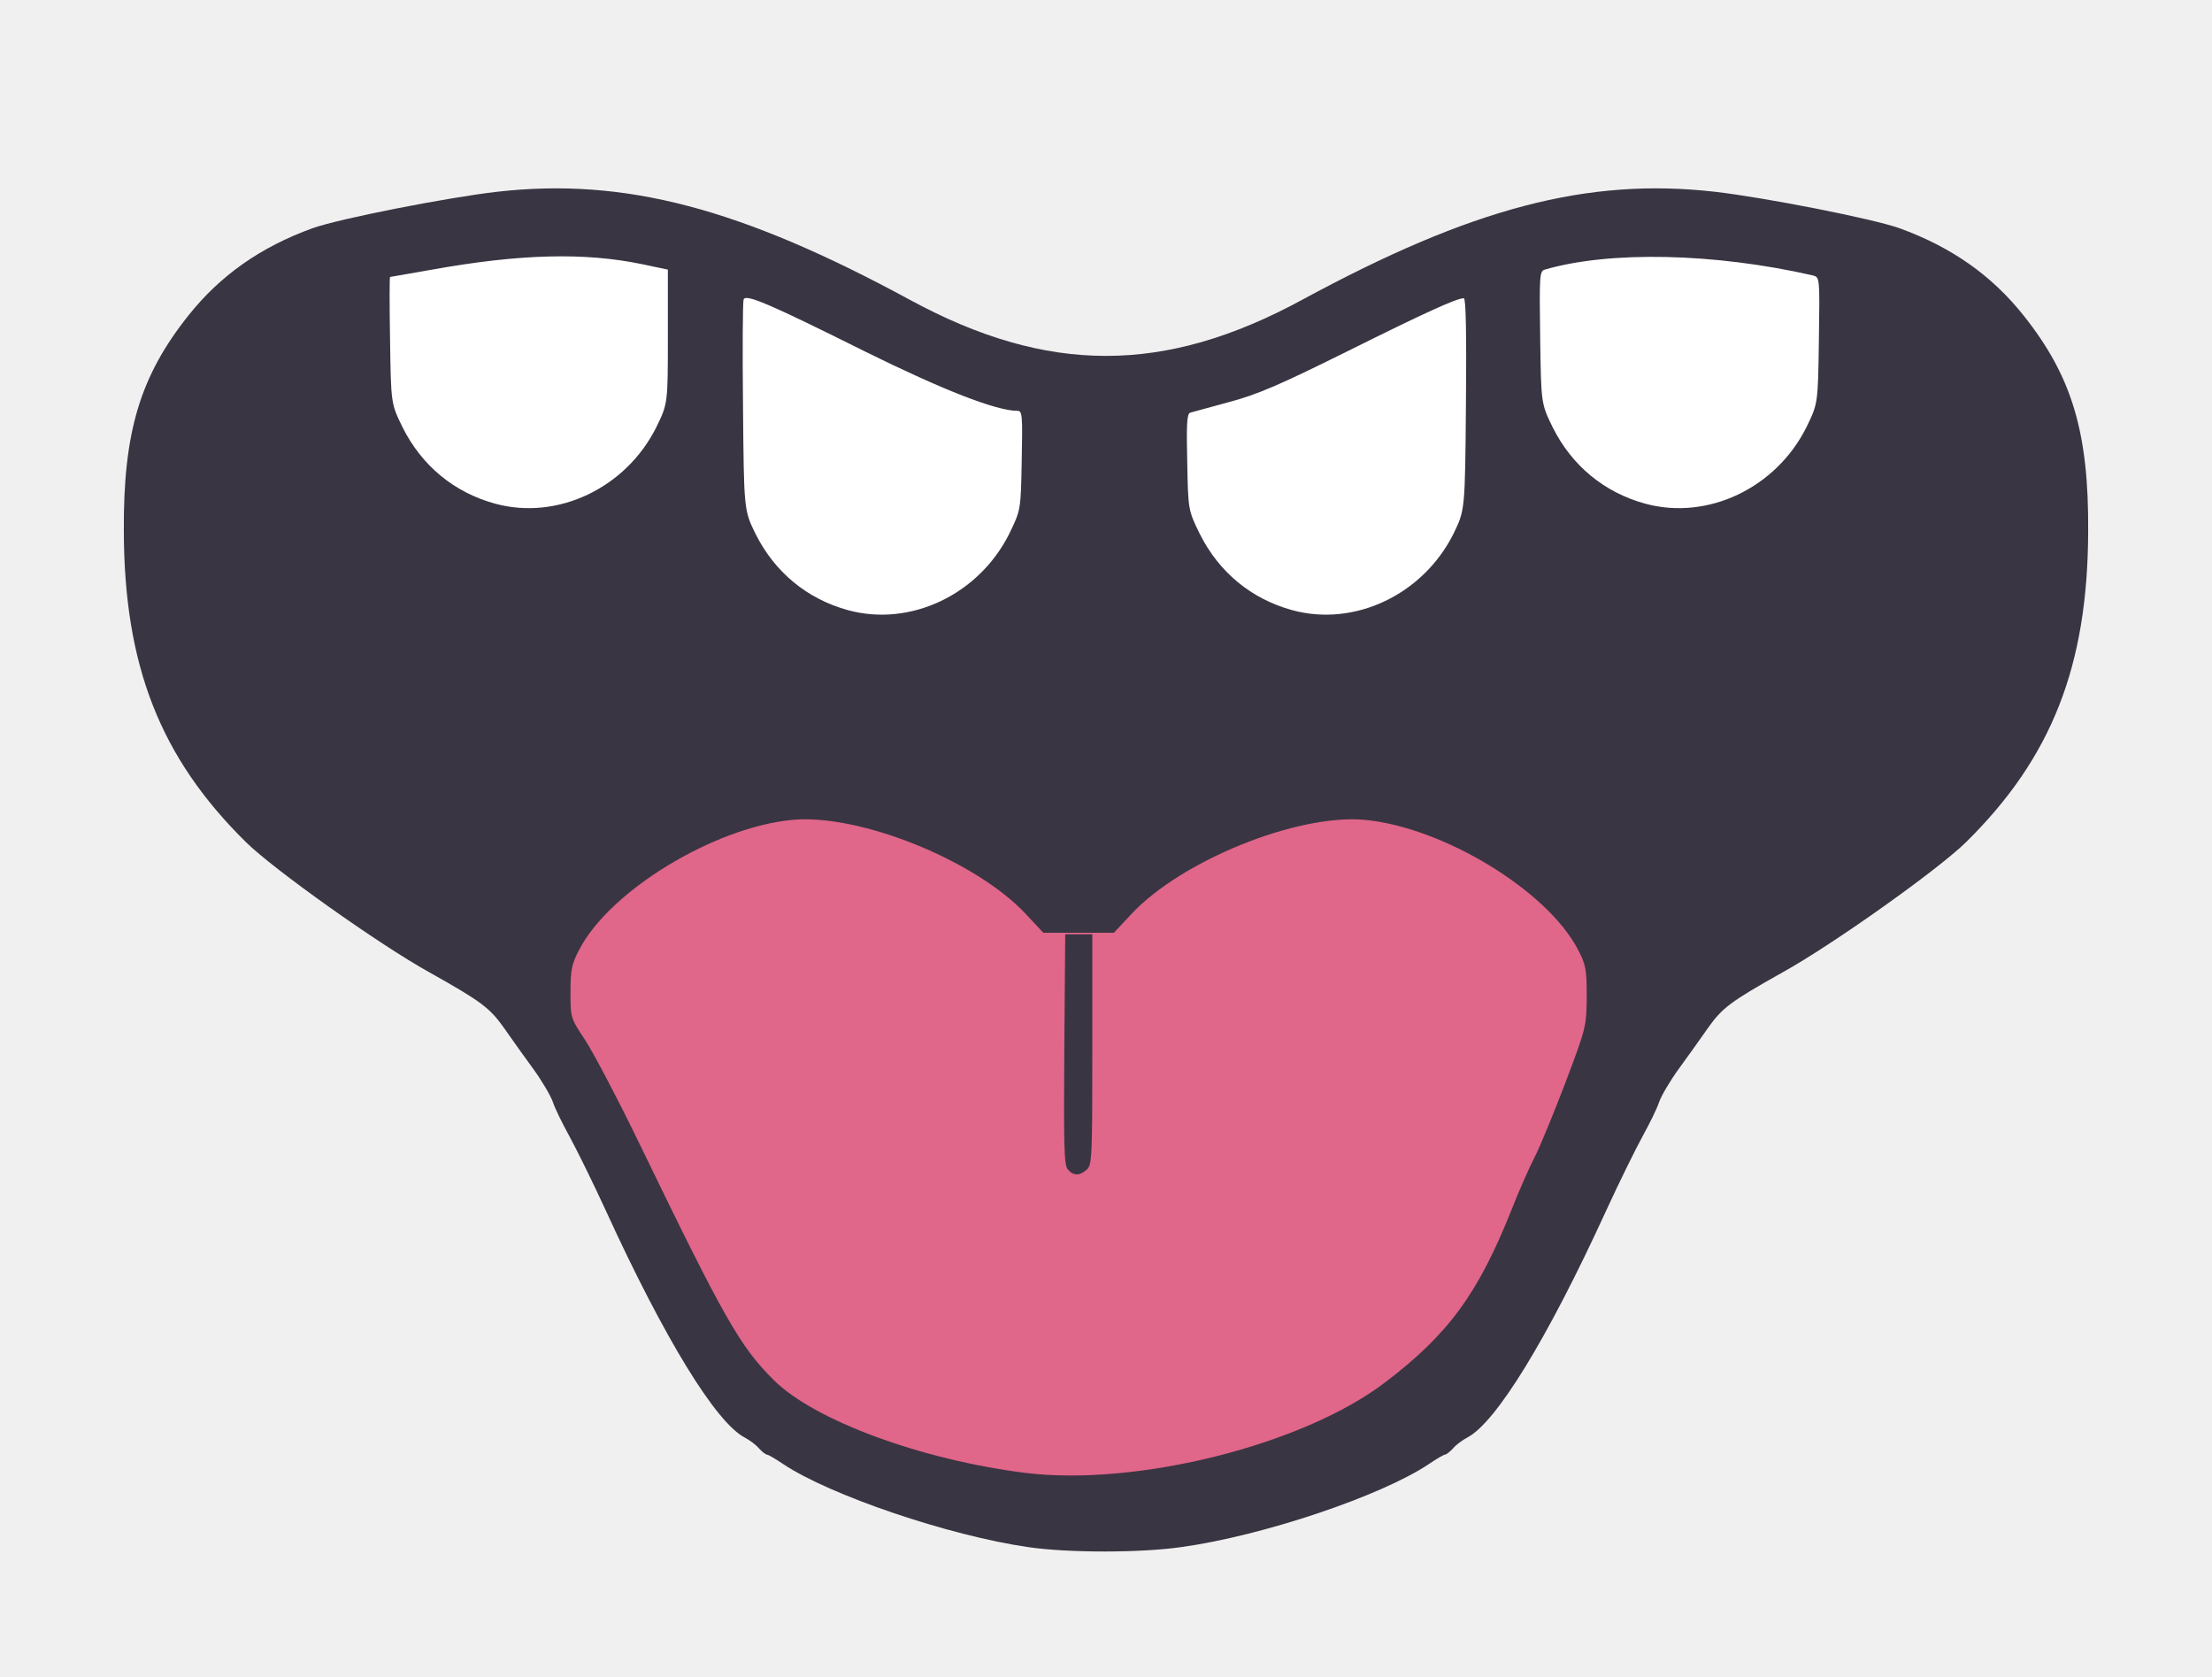
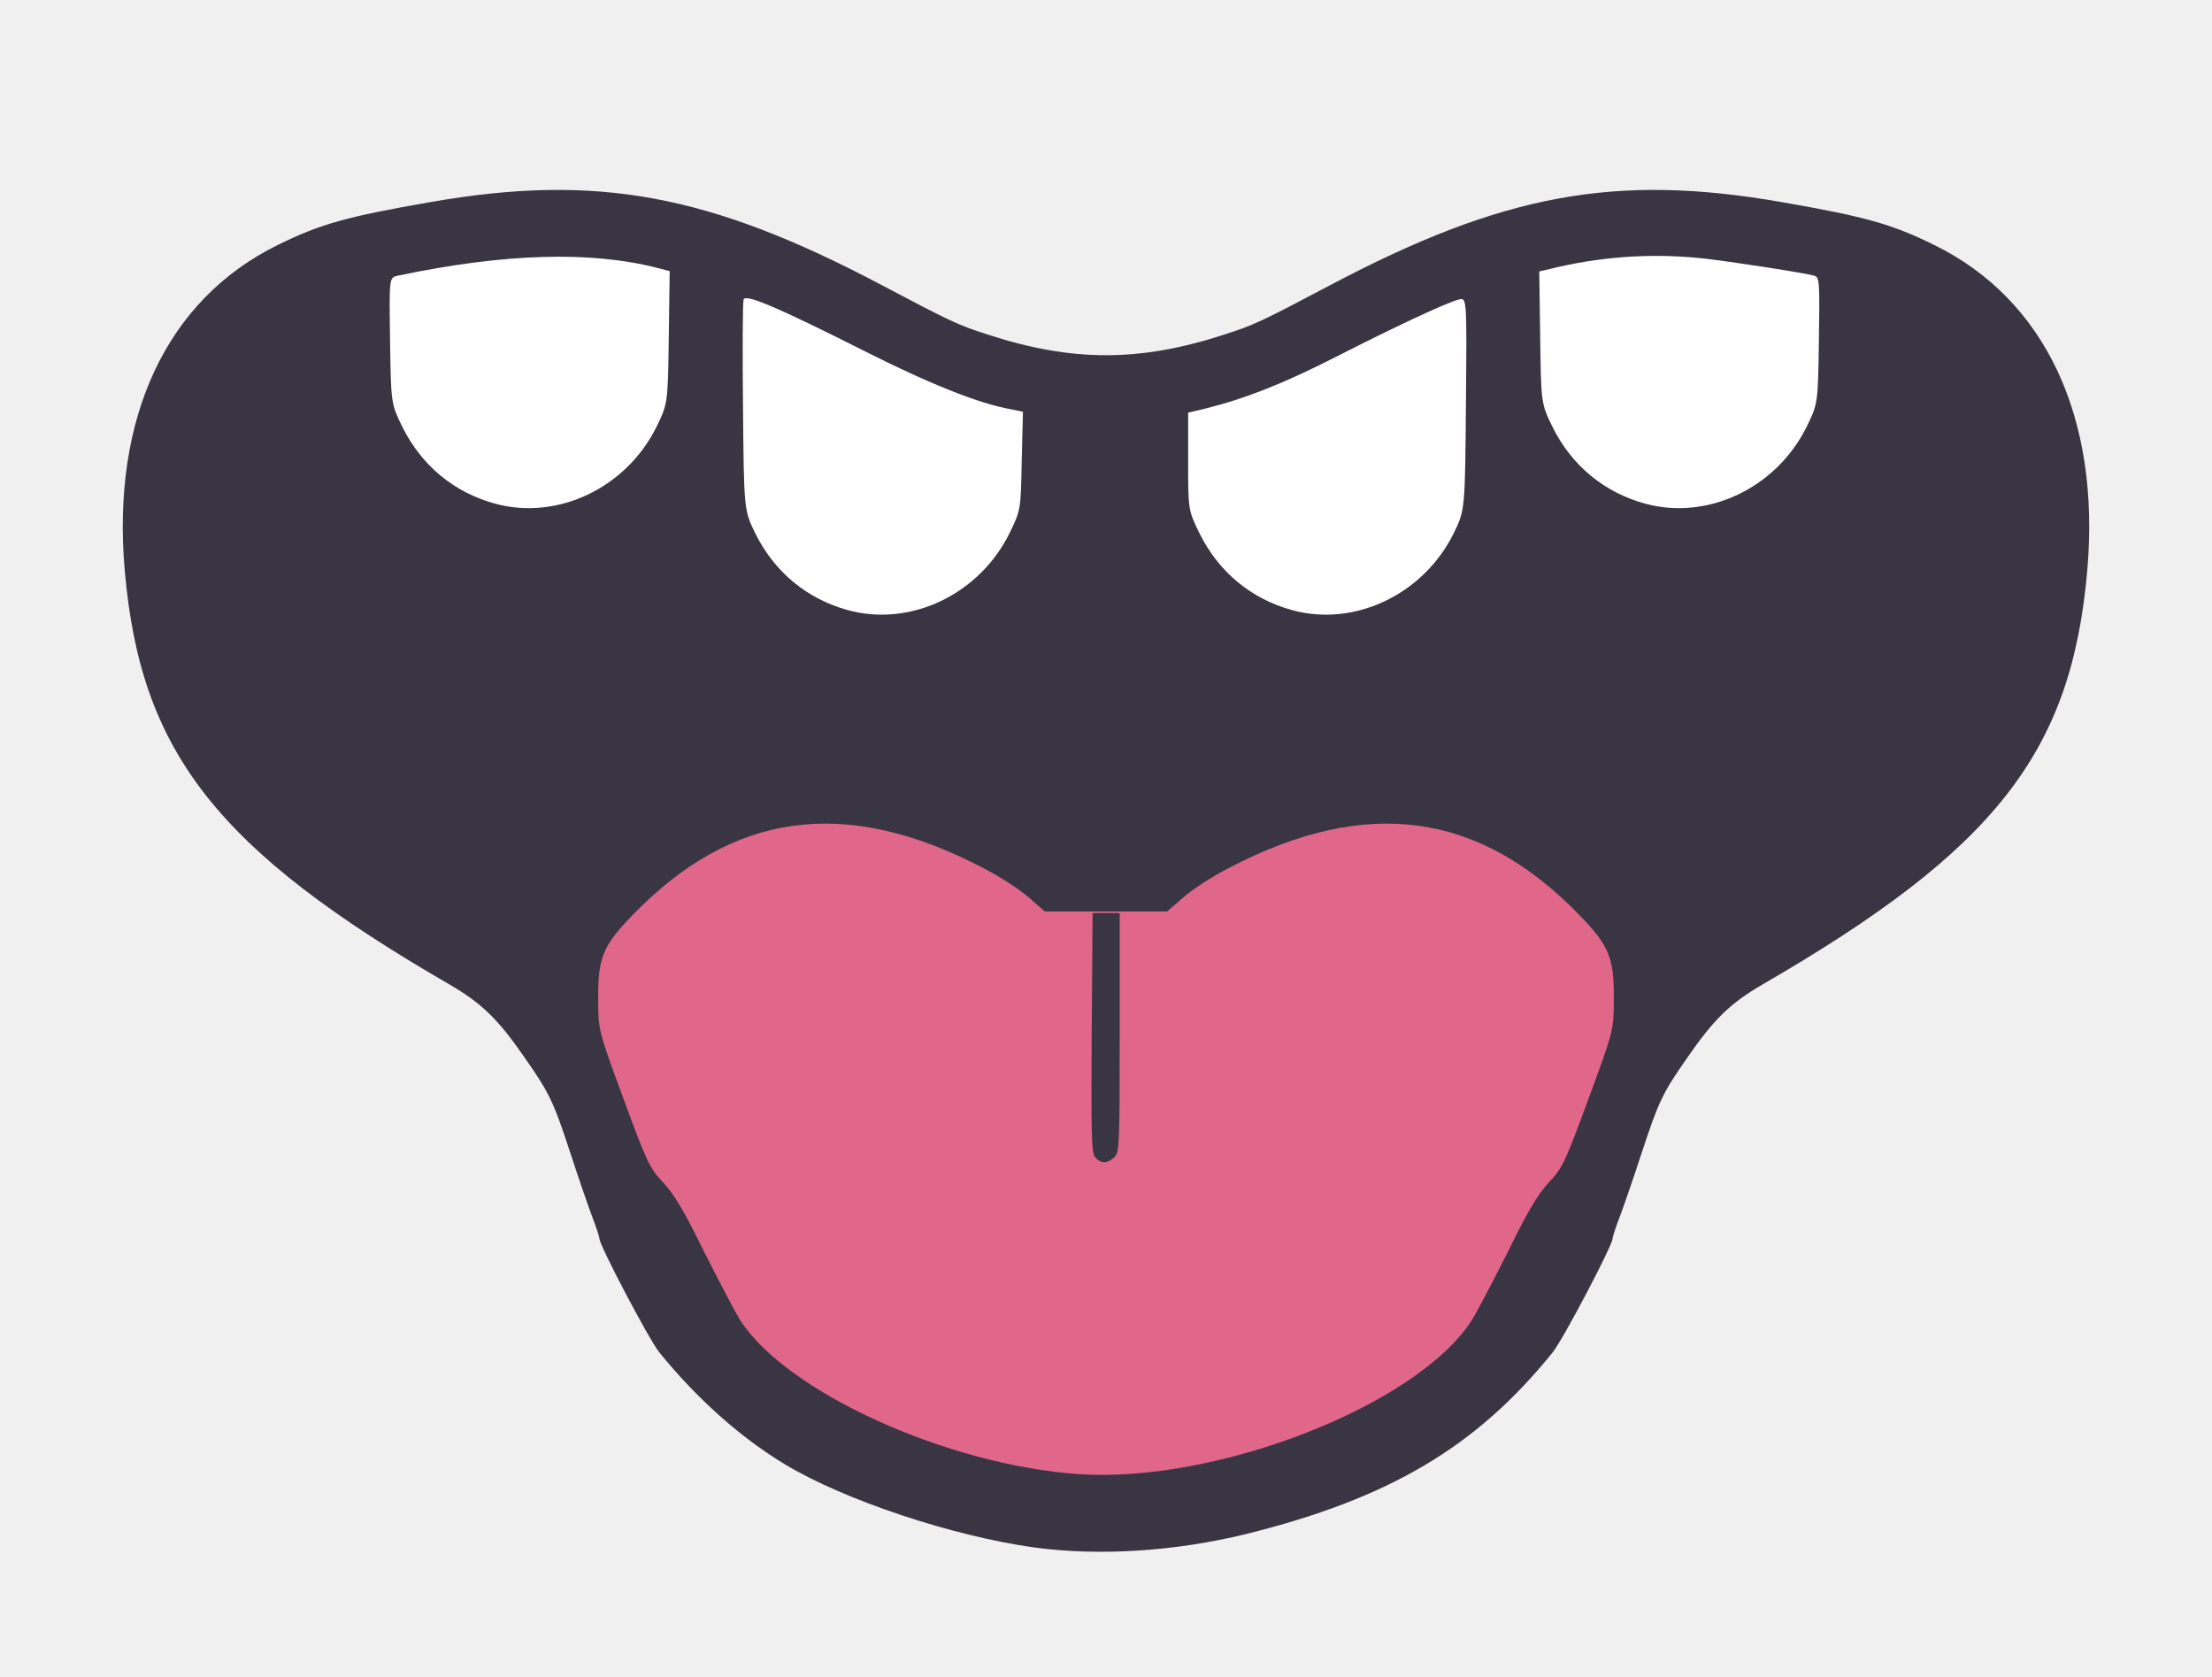
<svg xmlns="http://www.w3.org/2000/svg" viewBox="0 0 727 551" width="727" height="551">
  <g id="mouth">
-     <path id="mouth-line" fill="#3A3542" fill-rule="evenodd" d="M338.0 508.4 C311.7 504.6 272.7 491.3 257.4 481.1 C254.9 479.4 252.5 478.0 252.1 478.0 C251.7 478.0 250.5 477.1 249.4 475.9 C248.4 474.7 246.3 473.2 244.8 472.4 C235.3 467.5 218.4 439.9 199.2 398.0 C194.8 388.4 189.3 377.3 187.1 373.3 C184.9 369.3 182.4 364.3 181.7 362.1 C180.9 359.9 178.0 355.0 175.3 351.3 C172.6 347.6 168.3 341.6 165.8 338.0 C161.0 331.2 158.4 329.2 141.1 319.5 C124.5 310.3 89.8 285.6 80.8 276.7 C52.7 249.0 40.8 218.8 40.7 174.5 C40.5 142.1 46.0 123.7 61.9 103.7 C72.4 90.5 85.6 81.2 102.7 75.0 C111.3 71.9 146.9 64.9 163.5 63.0 C205.3 58.3 243.3 68.3 299.0 98.5 C344.3 123.1 382.7 123.1 428.0 98.5 C483.7 68.3 521.7 58.3 563.5 63.0 C580.1 64.9 615.7 71.9 624.3 75.0 C641.4 81.2 654.6 90.5 665.1 103.7 C681.0 123.7 686.5 142.1 686.3 174.5 C686.2 218.8 674.3 249.0 646.2 276.7 C637.2 285.6 602.5 310.3 585.9 319.5 C568.6 329.2 566.0 331.2 561.2 338.0 C558.7 341.6 554.4 347.6 551.7 351.3 C549.0 355.0 546.1 359.9 545.3 362.1 C544.6 364.3 542.1 369.3 539.9 373.3 C537.7 377.3 532.2 388.4 527.8 398.0 C508.6 439.9 491.7 467.5 482.2 472.4 C480.7 473.2 478.6 474.7 477.6 475.9 C476.5 477.1 475.3 478.0 474.9 478.0 C474.5 478.0 472.1 479.4 469.6 481.1 C453.9 491.6 415.0 504.7 388.1 508.4 C374.6 510.3 351.2 510.3 338.0 508.4 Z" />
-     <path id="mouth-inside" fill="#3A3542" fill-rule="evenodd" d="M342.0 486.5 C321.5 483.7 297.8 476.5 279.5 467.5 C253.8 454.9 245.8 444.8 222.5 395.9 C191.7 331.2 182.9 318.9 154.8 302.1 C86.1 261.0 68.0 238.0 63.0 186.0 C59.3 147.0 72.2 116.2 98.4 101.5 C122.5 88.0 181.9 80.4 211.7 86.9 C232.6 91.4 249.1 97.9 284.5 115.5 C320.5 133.5 336.4 138.0 363.5 138.0 C390.6 138.0 406.5 133.5 442.5 115.5 C477.9 97.9 494.4 91.4 515.3 86.9 C545.1 80.4 604.5 88.0 628.6 101.5 C654.8 116.2 667.7 147.0 664.0 186.0 C659.0 238.0 640.9 261.0 572.2 302.1 C544.1 318.9 535.3 331.2 504.5 395.9 C481.2 444.8 473.2 454.9 447.5 467.5 C414.1 483.9 374.7 491.0 342.0 486.5 Z" />
-     <path id="mouth-tongue" fill="#E0668A" fill-rule="evenodd" d="M337.0 484.0 C302.8 479.7 267.7 466.8 254.3 453.5 C243.2 442.4 238.3 433.9 210.2 375.9 C203.1 361.2 195.0 345.9 192.4 341.9 C187.5 334.5 187.5 334.5 187.5 326.0 C187.5 318.6 187.9 316.8 190.4 312.0 C200.5 292.6 234.8 271.8 260.5 269.4 C282.7 267.4 320.8 282.8 337.2 300.4 L342.9 306.5 L354.5 306.5 L366.1 306.5 L371.8 300.4 C388.2 282.8 426.3 267.4 448.5 269.4 C474.2 271.8 508.4 292.5 518.6 312.0 C521.2 317.0 521.5 318.4 521.5 327.5 C521.4 337.4 521.3 337.7 514.6 355.5 C510.8 365.4 506.3 376.5 504.4 380.2 C502.5 383.9 499.2 391.4 497.0 397.0 C485.9 425.0 476.1 438.4 455.3 454.2 C428.4 474.8 373.7 488.5 337.0 484.0 Z" />
-     <path id="mouth-groove" fill="#3A3542" fill-rule="evenodd" d="M350.9 384.2 C349.7 382.8 349.6 376.0 349.8 344.8 L350.1 307.0 L354.5 307.0 L359.0 307.0 L359.0 344.8 C359.0 380.2 358.9 382.8 357.2 384.3 C354.8 386.5 352.7 386.4 350.9 384.2 Z" />
-     <path id="mouth-teeth" fill="#FFFFFF" fill-rule="evenodd" d="M278.7 200.5 C265.2 196.8 254.6 188.0 248.3 175.4 C244.5 167.6 244.5 167.6 244.2 133.7 C244.0 115.0 244.1 99.1 244.4 98.4 C245.1 96.5 252.8 99.8 284.5 115.6 C309.8 128.1 327.4 135.0 334.4 135.0 C336.0 135.0 336.1 136.4 335.8 151.3 C335.5 167.6 335.5 167.6 331.7 175.4 C321.7 195.4 299.2 206.1 278.7 200.5 Z M424.7 200.5 C411.2 196.8 400.6 188.0 394.3 175.4 C390.5 167.6 390.5 167.6 390.2 151.8 C389.9 139.3 390.1 135.9 391.2 135.6 C391.9 135.4 397.7 133.8 404.0 132.1 C413.4 129.6 420.5 126.5 442.5 115.6 C467.8 103.0 478.7 98.0 481.1 98.0 C481.8 98.0 482.0 109.8 481.8 132.8 C481.5 167.6 481.5 167.6 477.7 175.4 C467.7 195.4 445.2 206.1 424.7 200.5 Z M162.7 165.5 C149.2 161.8 138.6 153.0 132.3 140.4 C128.5 132.6 128.5 132.6 128.2 111.8 C128.0 100.4 128.0 91.0 128.2 91.0 C128.4 91.0 134.6 89.9 142.0 88.6 C171.0 83.4 192.1 82.9 211.0 86.8 L219.5 88.6 L219.5 110.6 C219.5 132.6 219.5 132.6 215.7 140.4 C205.7 160.4 183.2 171.1 162.7 165.5 Z M540.7 165.5 C527.2 161.8 516.6 153.0 510.3 140.4 C506.5 132.6 506.5 132.6 506.2 110.9 C505.9 90.6 506.0 89.1 507.7 88.6 C528.9 82.4 563.4 83.1 595.8 90.5 C598.1 91.1 598.1 91.1 597.8 111.8 C597.5 132.6 597.5 132.6 593.7 140.4 C583.7 160.4 561.2 171.1 540.7 165.5 Z" />
+     <path id="mouth-line" fill="#3A3542" fill-rule="evenodd" d="M339.9 508.5 C313.2 504.8 277.6 493.0 258.0 481.2 C243.4 472.4 229.0 459.6 216.7 444.4 C213.3 440.2 197.0 409.2 197.0 407.0 C197.0 406.4 195.9 403.1 194.6 399.7 C193.3 396.3 190.1 387.0 187.5 379.0 C181.8 361.7 180.6 359.2 172.2 347.2 C163.7 334.9 158.2 329.6 147.9 323.6 C71.3 279.3 46.2 247.3 41.0 187.5 C36.6 137.2 54.8 98.4 91.3 80.5 C105.3 73.6 113.9 71.2 141.5 66.4 C196.0 56.9 233.1 63.7 290.0 93.8 C312.7 105.8 314.9 106.8 324.5 109.9 C352.4 119.0 374.6 119.0 402.5 109.9 C412.1 106.8 414.3 105.8 437.0 93.8 C493.9 63.7 531.0 56.9 585.5 66.4 C613.1 71.2 621.7 73.6 635.7 80.5 C672.2 98.4 690.4 137.2 686.0 187.5 C680.8 247.3 655.7 279.3 579.1 323.6 C568.8 329.6 563.3 334.9 554.8 347.2 C546.4 359.2 545.2 361.7 539.5 379.0 C536.9 387.0 533.7 396.3 532.4 399.7 C531.1 403.1 530.0 406.4 530.0 407.0 C530.0 409.2 513.7 440.2 510.3 444.4 C485.2 475.5 456.6 492.4 409.5 504.1 C386.1 509.8 361.4 511.4 339.9 508.5 Z" />
+     <path id="mouth-inside" fill="#3A3542" fill-rule="evenodd" d="M343.0 486.5 C315.5 482.7 284.4 471.9 265.4 459.5 C239.4 442.6 225.3 421.7 210.0 377.5 C202.6 356.0 198.8 347.9 191.0 336.2 C179.4 318.9 174.2 314.4 148.0 298.0 C84.7 258.5 67.7 236.1 63.0 185.6 C60.2 154.7 67.5 129.7 84.4 113.0 C98.0 99.6 112.7 93.5 144.5 88.1 C196.7 79.4 222.9 84.5 283.4 115.0 C319.9 133.4 334.5 137.5 363.5 137.5 C392.5 137.5 407.1 133.4 443.6 115.0 C504.1 84.5 530.3 79.4 582.5 88.1 C614.3 93.5 629.0 99.6 642.6 113.0 C659.5 129.7 666.8 154.7 664.0 185.6 C659.3 236.1 642.3 258.5 579.0 298.0 C552.8 314.4 547.6 318.9 536.0 336.2 C528.2 347.9 524.4 356.0 517.0 377.5 C501.7 421.7 487.6 442.6 461.6 459.5 C430.0 480.1 379.8 491.5 343.0 486.5 Z" />
+     <path id="mouth-tongue" fill="#E0668A" fill-rule="evenodd" d="M354.5 484.4 C311.1 481.4 258.2 457.3 243.2 433.7 C241.4 430.8 236.1 420.6 231.3 411.1 C225.0 398.2 221.5 392.3 217.9 388.5 C213.5 383.9 212.5 381.7 204.9 361.0 C196.6 338.5 196.6 338.5 196.6 328.0 C196.5 314.8 198.2 310.7 207.7 300.9 C240.8 266.6 277.9 261.6 323.1 285.2 C328.4 287.9 335.2 292.3 338.1 294.9 L343.4 299.5 L363.5 299.5 L383.6 299.5 L388.9 294.9 C391.8 292.3 398.6 287.9 403.9 285.2 C449.1 261.6 486.2 266.6 519.3 300.9 C528.8 310.7 530.5 314.8 530.4 328.0 C530.4 338.5 530.4 338.5 522.1 361.0 C514.5 381.7 513.5 383.9 509.1 388.5 C505.5 392.3 502.0 398.2 495.7 411.1 C490.9 420.6 485.6 430.8 483.8 433.7 C466.0 461.7 400.1 487.5 354.5 484.4 Z" />
+     <path id="mouth-groove" fill="#3A3542" fill-rule="evenodd" d="M359.9 380.2 C358.7 378.8 358.6 371.8 358.8 339.2 L359.1 300.0 L363.5 300.0 L368.0 300.0 L368.0 339.3 C368.0 376.2 367.9 378.8 366.2 380.3 C363.8 382.5 361.7 382.4 359.9 380.2 Z" />
+     <path id="mouth-teeth" fill="#FFFFFF" fill-rule="evenodd" d="M278.7 200.5 C265.2 196.8 254.6 188.0 248.3 175.4 C244.5 167.6 244.5 167.6 244.2 133.7 C244.0 115.0 244.1 99.1 244.4 98.4 C245.1 96.5 255.8 101.1 283.8 115.2 C305.4 126.1 321.6 132.6 332.3 134.5 L336.2 135.3 L335.8 151.4 C335.5 167.6 335.5 167.6 331.7 175.4 C321.7 195.4 299.2 206.1 278.7 200.5 Z M424.7 200.5 C411.2 196.8 400.6 188.0 394.3 175.4 C390.5 167.6 390.5 167.6 390.5 151.6 L390.5 135.6 L396.0 134.3 C409.3 131.0 421.7 126.1 439.0 117.3 C459.0 107.1 475.3 99.5 479.5 98.4 C482.1 97.8 482.1 97.8 481.8 132.7 C481.5 167.6 481.5 167.6 477.7 175.4 C467.7 195.4 445.2 206.1 424.7 200.5 Z M162.7 165.5 C149.2 161.8 138.6 153.0 132.3 140.4 C128.5 132.6 128.5 132.6 128.2 111.9 C127.9 91.2 127.9 91.2 130.7 90.6 C165.8 83.2 194.3 82.4 216.3 88.1 L220.1 89.1 L219.8 110.9 C219.5 132.6 219.5 132.6 215.7 140.4 C205.7 160.4 183.2 171.1 162.7 165.5 Z M540.7 165.5 C527.2 161.8 516.6 153.0 510.3 140.4 C506.5 132.6 506.5 132.6 506.2 110.9 L505.9 89.2 L512.7 87.6 C528.5 84.1 544.2 83.2 560.5 85.0 C569.9 86.1 593.2 89.7 596.3 90.6 C598.0 91.1 598.1 92.6 597.8 111.9 C597.5 132.6 597.5 132.6 593.7 140.4 C583.7 160.4 561.2 171.1 540.7 165.5 Z" />
  </g>
</svg>
